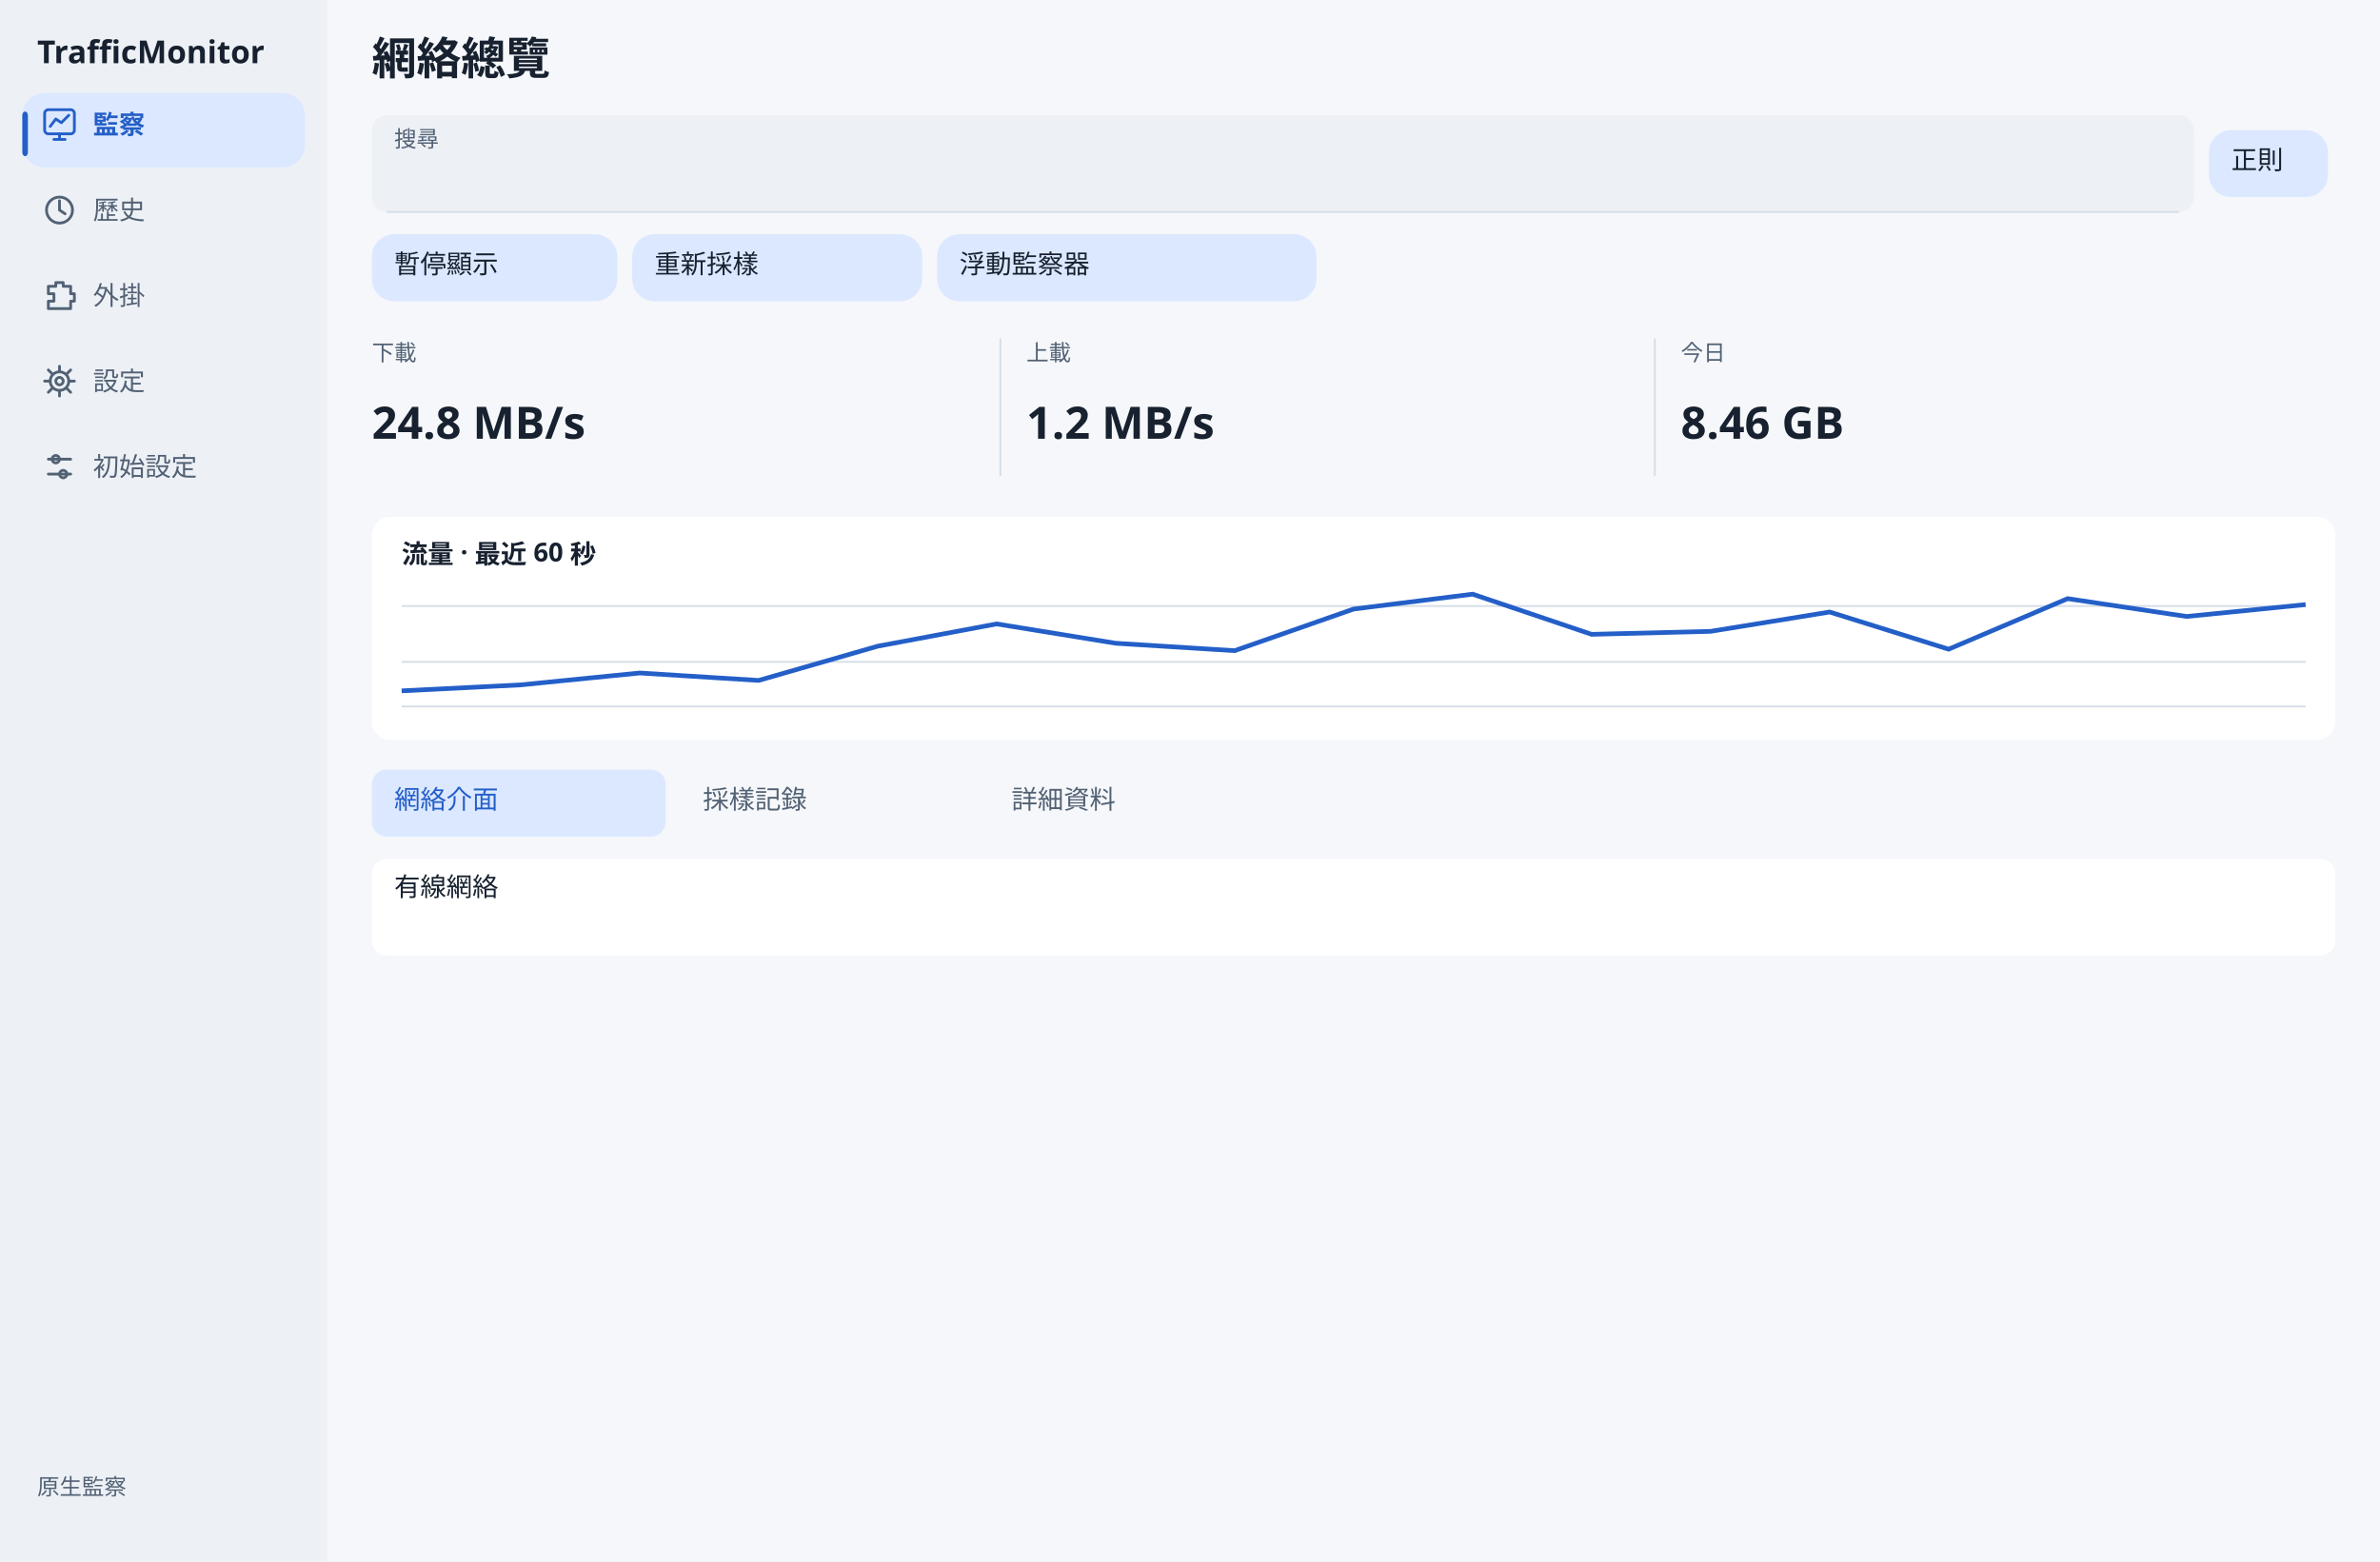
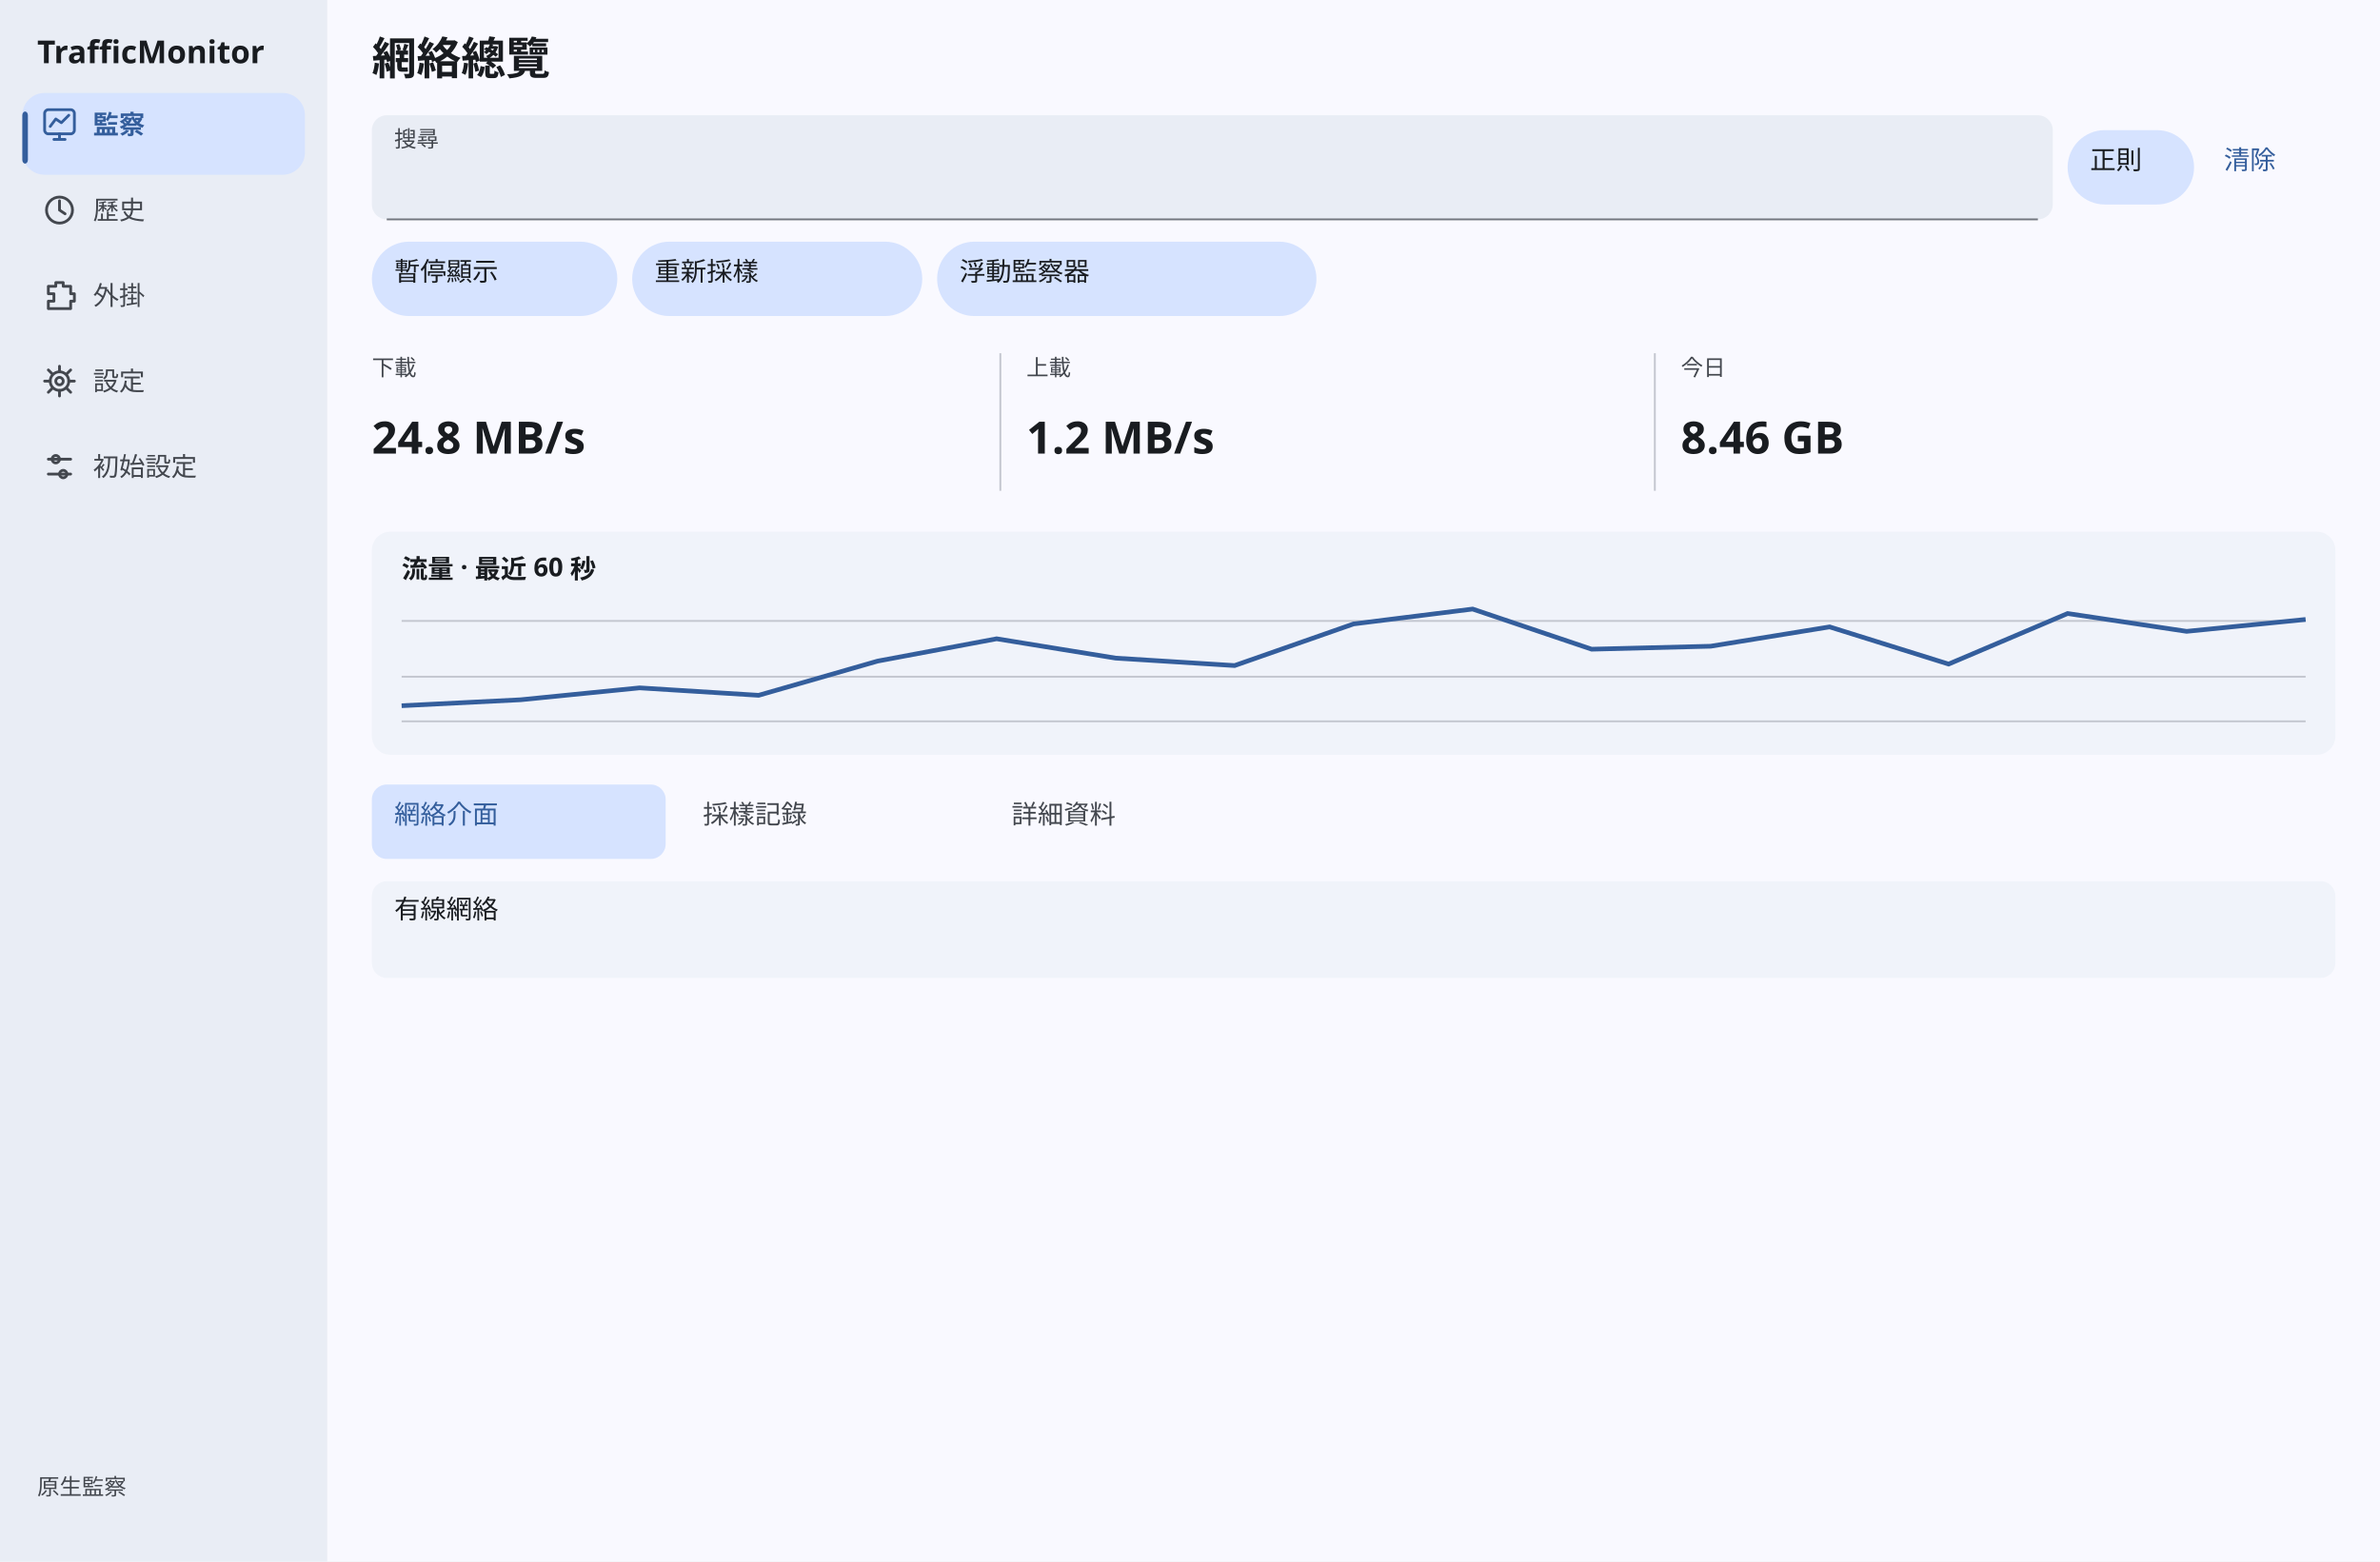
<svg xmlns="http://www.w3.org/2000/svg" width="1280" height="840" viewBox="0 0 1280 840">
-   <rect x="0" y="0" width="1280" height="840" rx="0" fill="#F5F7FA" />
-   <rect x="0" y="0" width="176" height="840" rx="0" fill="#EDF1F6" />
-   <text x="20" y="34" fill="#17212F" font-family="Segoe UI,Microsoft JhengHei,sans-serif" font-size="17" font-weight="600">TrafficMonitor</text>
-   <rect x="12" y="50" width="152" height="40" rx="12" fill="#DCE8FF" />
-   <rect x="12" y="60" width="3" height="24" rx="2" fill="#245FC8" />
-   <g transform="translate(24 59)" fill="none" stroke="#245FC8" stroke-width="1.5" stroke-linecap="round" stroke-linejoin="round">
+   <rect x="0" y="0" width="1280" height="840" rx="0" fill="#F9F9FF" />
+   <rect x="0" y="0" width="176" height="840" rx="0" fill="#E9EDF5" />
+   <text x="20" y="34" fill="#191C20" font-family="Segoe UI,Microsoft JhengHei,sans-serif" font-size="17" font-weight="600">TrafficMonitor</text>
+   <rect x="12" y="50" width="152" height="44" rx="12" fill="#D6E3FF" />
+   <rect x="12" y="60" width="3" height="28" rx="2" fill="#345E9C" />
+   <g transform="translate(24 59)" fill="none" stroke="#345E9C" stroke-width="1.5" stroke-linecap="round" stroke-linejoin="round">
    <rect width="16" height="13" rx="2" />
    <path d="M3 9l3 -4 3 2 4 -4M5 16h6M8 13v3" />
  </g>
-   <text x="50" y="72" fill="#245FC8" font-family="Segoe UI,Microsoft JhengHei,sans-serif" font-size="14" font-weight="600">監察</text>
-   <g transform="translate(24 105)" fill="none" stroke="#526174" stroke-width="1.5" stroke-linecap="round" stroke-linejoin="round">
+   <text x="50" y="72" fill="#345E9C" font-family="Segoe UI,Microsoft JhengHei,sans-serif" font-size="14" font-weight="600">監察</text>
+   <g transform="translate(24 105)" fill="none" stroke="#43474E" stroke-width="1.5" stroke-linecap="round" stroke-linejoin="round">
    <circle cx="8" cy="8" r="7" />
    <path d="M8 3v5l3 2" />
  </g>
-   <text x="50" y="118" fill="#526174" font-family="Segoe UI,Microsoft JhengHei,sans-serif" font-size="14" font-weight="400">歷史</text>
-   <g transform="translate(24 151)" fill="none" stroke="#526174" stroke-width="1.5" stroke-linecap="round" stroke-linejoin="round">
+   <text x="50" y="118" fill="#43474E" font-family="Segoe UI,Microsoft JhengHei,sans-serif" font-size="14" font-weight="400">歷史</text>
+   <g transform="translate(24 151)" fill="none" stroke="#43474E" stroke-width="1.5" stroke-linecap="round" stroke-linejoin="round">
    <path d="M2 3h4V1h4v2h4v4h2v4h-2v4H2v-4h3V7H2z" />
  </g>
-   <text x="50" y="164" fill="#526174" font-family="Segoe UI,Microsoft JhengHei,sans-serif" font-size="14" font-weight="400">外掛</text>
-   <g transform="translate(24 197)" fill="none" stroke="#526174" stroke-width="1.5" stroke-linecap="round" stroke-linejoin="round">
+   <text x="50" y="164" fill="#43474E" font-family="Segoe UI,Microsoft JhengHei,sans-serif" font-size="14" font-weight="400">外掛</text>
+   <g transform="translate(24 197)" fill="none" stroke="#43474E" stroke-width="1.5" stroke-linecap="round" stroke-linejoin="round">
    <circle cx="8" cy="8" r="5" />
    <circle cx="8" cy="8" r="2" />
    <path d="M8 0v3M8 13v3M0 8h3M13 8h3M2 2l2 2M12 12l2 2M2 14l2 -2M12 4l2 -2" />
  </g>
-   <text x="50" y="210" fill="#526174" font-family="Segoe UI,Microsoft JhengHei,sans-serif" font-size="14" font-weight="400">設定</text>
-   <g transform="translate(24 243)" fill="none" stroke="#526174" stroke-width="1.5" stroke-linecap="round" stroke-linejoin="round">
+   <text x="50" y="210" fill="#43474E" font-family="Segoe UI,Microsoft JhengHei,sans-serif" font-size="14" font-weight="400">設定</text>
+   <g transform="translate(24 243)" fill="none" stroke="#43474E" stroke-width="1.5" stroke-linecap="round" stroke-linejoin="round">
    <path d="M2 4h12M2 12h12" />
    <circle cx="6" cy="4" r="2" />
    <circle cx="10" cy="12" r="2" />
  </g>
-   <text x="50" y="256" fill="#526174" font-family="Segoe UI,Microsoft JhengHei,sans-serif" font-size="14" font-weight="400">初始設定</text>
-   <text x="20" y="804" fill="#526174" font-family="Segoe UI,Microsoft JhengHei,sans-serif" font-size="12" font-weight="400">原生監察</text>
-   <text x="200" y="40" fill="#17212F" font-family="Segoe UI,Microsoft JhengHei,sans-serif" font-size="24" font-weight="600">網絡總覽</text>
-   <rect x="200" y="62" width="980" height="52" rx="8" fill="#EDF1F6" />
-   <path d="M208 114H1172" stroke="#D5DEE8" stroke-width="1" />
-   <text x="212" y="79" fill="#526174" font-family="Segoe UI,Microsoft JhengHei,sans-serif" font-size="12" font-weight="400">搜尋</text>
-   <text x="212" y="104" fill="#17212F" font-family="Segoe UI,Microsoft JhengHei,sans-serif" font-size="14" font-weight="400" />
-   <rect x="1188" y="70" width="64" height="36" rx="12" fill="#DCE8FF" />
-   <text x="1200" y="91" fill="#17212F" font-family="Segoe UI,Microsoft JhengHei,sans-serif" font-size="14" font-weight="500">正則</text>
-   <rect x="200" y="126" width="132" height="36" rx="12" fill="#DCE8FF" />
-   <text x="212" y="147" fill="#17212F" font-family="Segoe UI,Microsoft JhengHei,sans-serif" font-size="14" font-weight="500">暫停顯示</text>
-   <rect x="340" y="126" width="156" height="36" rx="12" fill="#DCE8FF" />
-   <text x="352" y="147" fill="#17212F" font-family="Segoe UI,Microsoft JhengHei,sans-serif" font-size="14" font-weight="500">重新採樣</text>
-   <rect x="504" y="126" width="204" height="36" rx="12" fill="#DCE8FF" />
-   <text x="516" y="147" fill="#17212F" font-family="Segoe UI,Microsoft JhengHei,sans-serif" font-size="14" font-weight="500">浮動監察器</text>
+   <text x="50" y="256" fill="#43474E" font-family="Segoe UI,Microsoft JhengHei,sans-serif" font-size="14" font-weight="400">初始設定</text>
+   <text x="20" y="804" fill="#43474E" font-family="Segoe UI,Microsoft JhengHei,sans-serif" font-size="12" font-weight="400">原生監察</text>
+   <text x="200" y="40" fill="#191C20" font-family="Segoe UI,Microsoft JhengHei,sans-serif" font-size="24" font-weight="600">網絡總覽</text>
+   <rect x="200" y="62" width="904" height="56" rx="8" fill="#E9EDF5" />
+   <path d="M208 118H1096" stroke="#73777F" stroke-width="1" />
+   <text x="212" y="79" fill="#43474E" font-family="Segoe UI,Microsoft JhengHei,sans-serif" font-size="12" font-weight="400">搜尋</text>
+   <text x="212" y="108" fill="#191C20" font-family="Segoe UI,Microsoft JhengHei,sans-serif" font-size="14" font-weight="400" />
+   <rect x="1112" y="70" width="68" height="40" rx="20.0" fill="#D6E3FF" />
+   <text x="1124" y="91" fill="#191C20" font-family="Segoe UI,Microsoft JhengHei,sans-serif" font-size="14" font-weight="500">正則</text>
+   <text x="1196" y="91" fill="#345E9C" font-family="Segoe UI,Microsoft JhengHei,sans-serif" font-size="14" font-weight="500">清除</text>
+   <rect x="200" y="130" width="132" height="40" rx="20.0" fill="#D6E3FF" />
+   <text x="212" y="151" fill="#191C20" font-family="Segoe UI,Microsoft JhengHei,sans-serif" font-size="14" font-weight="500">暫停顯示</text>
+   <rect x="340" y="130" width="156" height="40" rx="20.0" fill="#D6E3FF" />
+   <text x="352" y="151" fill="#191C20" font-family="Segoe UI,Microsoft JhengHei,sans-serif" font-size="14" font-weight="500">重新採樣</text>
+   <rect x="504" y="130" width="204" height="40" rx="20.0" fill="#D6E3FF" />
+   <text x="516" y="151" fill="#191C20" font-family="Segoe UI,Microsoft JhengHei,sans-serif" font-size="14" font-weight="500">浮動監察器</text>
  <defs>
    <clipPath id="monitor">
-       <rect x="200" y="174" width="1056" height="650" />
+       <rect x="200" y="182" width="1056" height="642" />
    </clipPath>
  </defs>
  <g clip-path="url(#monitor)">
    <g transform="translate(0 0)">
-       <text x="200.0" y="194" fill="#526174" font-family="Segoe UI,Microsoft JhengHei,sans-serif" font-size="12" font-weight="400">下載</text>
-       <text x="200.0" y="236" fill="#17212F" font-family="Segoe UI,Microsoft JhengHei,sans-serif" font-size="24" font-weight="600">24.8 MB/s</text>
-       <text x="552.0" y="194" fill="#526174" font-family="Segoe UI,Microsoft JhengHei,sans-serif" font-size="12" font-weight="400">上載</text>
-       <text x="552.0" y="236" fill="#17212F" font-family="Segoe UI,Microsoft JhengHei,sans-serif" font-size="24" font-weight="600">1.2 MB/s</text>
-       <path d="M538.0 182L538.0 256" stroke="#D5DEE8" />
-       <text x="904.0" y="194" fill="#526174" font-family="Segoe UI,Microsoft JhengHei,sans-serif" font-size="12" font-weight="400">今日</text>
-       <text x="904.0" y="236" fill="#17212F" font-family="Segoe UI,Microsoft JhengHei,sans-serif" font-size="24" font-weight="600">8.46 GB</text>
-       <path d="M890.0 182L890.0 256" stroke="#D5DEE8" />
-       <rect x="200" y="278" width="1056" height="120" rx="10" fill="#FFFFFF" />
-       <text x="216" y="303" fill="#17212F" font-family="Segoe UI,Microsoft JhengHei,sans-serif" font-size="14" font-weight="600">流量 · 最近 60 秒</text>
-       <path d="M216 326.0H1240" stroke="#D5DEE8" />
-       <path d="M216 356.0H1240" stroke="#D5DEE8" />
-       <path d="M216 380.0H1240" stroke="#D5DEE8" />
-       <polyline fill="none" stroke="#245FC8" stroke-width="2.5" points="216.0,371.6 280.0,368.4 344.0,362.0 408.0,366.0 472.0,347.6 536.0,335.6 600.0,346.0 664.0,350.0 728.0,327.6 792.0,319.6 856.0,341.2 920.0,339.6 984.0,329.2 1048.0,349.2 1112.0,322.0 1176.0,331.6 1240.0,325.2" />
-       <rect x="200" y="414" width="158" height="36" rx="8" fill="#DCE8FF" />
-       <text x="212" y="435" fill="#245FC8" font-family="Segoe UI,Microsoft JhengHei,sans-serif" font-size="14" font-weight="400">網絡介面</text>
-       <text x="378" y="435" fill="#526174" font-family="Segoe UI,Microsoft JhengHei,sans-serif" font-size="14" font-weight="400">採樣記錄</text>
-       <text x="544" y="435" fill="#526174" font-family="Segoe UI,Microsoft JhengHei,sans-serif" font-size="14" font-weight="400">詳細資料</text>
-       <rect x="200" y="462" width="1056" height="52" rx="8" fill="#FFFFFF" />
-       <text x="212" y="482" fill="#17212F" font-family="Segoe UI,Microsoft JhengHei,sans-serif" font-size="14" font-weight="500">有線網絡</text>
+       <text x="200.0" y="202" fill="#43474E" font-family="Segoe UI,Microsoft JhengHei,sans-serif" font-size="12" font-weight="400">下載</text>
+       <text x="200.0" y="244" fill="#191C20" font-family="Segoe UI,Microsoft JhengHei,sans-serif" font-size="24" font-weight="600">24.8 MB/s</text>
+       <text x="552.0" y="202" fill="#43474E" font-family="Segoe UI,Microsoft JhengHei,sans-serif" font-size="12" font-weight="400">上載</text>
+       <text x="552.0" y="244" fill="#191C20" font-family="Segoe UI,Microsoft JhengHei,sans-serif" font-size="24" font-weight="600">1.2 MB/s</text>
+       <path d="M538.0 190L538.0 264" stroke="#C3C6CF" />
+       <text x="904.0" y="202" fill="#43474E" font-family="Segoe UI,Microsoft JhengHei,sans-serif" font-size="12" font-weight="400">今日</text>
+       <text x="904.0" y="244" fill="#191C20" font-family="Segoe UI,Microsoft JhengHei,sans-serif" font-size="24" font-weight="600">8.46 GB</text>
+       <path d="M890.0 190L890.0 264" stroke="#C3C6CF" />
+       <rect x="200" y="286" width="1056" height="120" rx="10" fill="#F0F3FA" />
+       <text x="216" y="311" fill="#191C20" font-family="Segoe UI,Microsoft JhengHei,sans-serif" font-size="14" font-weight="600">流量 · 最近 60 秒</text>
+       <path d="M216 334.0H1240" stroke="#C3C6CF" />
+       <path d="M216 364.0H1240" stroke="#C3C6CF" />
+       <path d="M216 388.0H1240" stroke="#C3C6CF" />
+       <polyline fill="none" stroke="#345E9C" stroke-width="2.5" points="216.0,379.6 280.0,376.4 344.0,370.0 408.0,374.0 472.0,355.6 536.0,343.6 600.0,354.0 664.0,358.0 728.0,335.6 792.0,327.6 856.0,349.2 920.0,347.6 984.0,337.2 1048.0,357.2 1112.0,330.0 1176.0,339.6 1240.0,333.2" />
+       <rect x="200" y="422" width="158" height="40" rx="8" fill="#D6E3FF" />
+       <text x="212" y="443" fill="#345E9C" font-family="Segoe UI,Microsoft JhengHei,sans-serif" font-size="14" font-weight="400">網絡介面</text>
+       <text x="378" y="443" fill="#43474E" font-family="Segoe UI,Microsoft JhengHei,sans-serif" font-size="14" font-weight="400">採樣記錄</text>
+       <text x="544" y="443" fill="#43474E" font-family="Segoe UI,Microsoft JhengHei,sans-serif" font-size="14" font-weight="400">詳細資料</text>
+       <rect x="200" y="474" width="1056" height="52" rx="8" fill="#F0F3FA" />
+       <text x="212" y="494" fill="#191C20" font-family="Segoe UI,Microsoft JhengHei,sans-serif" font-size="14" font-weight="500">有線網絡</text>
    </g>
  </g>
</svg>
